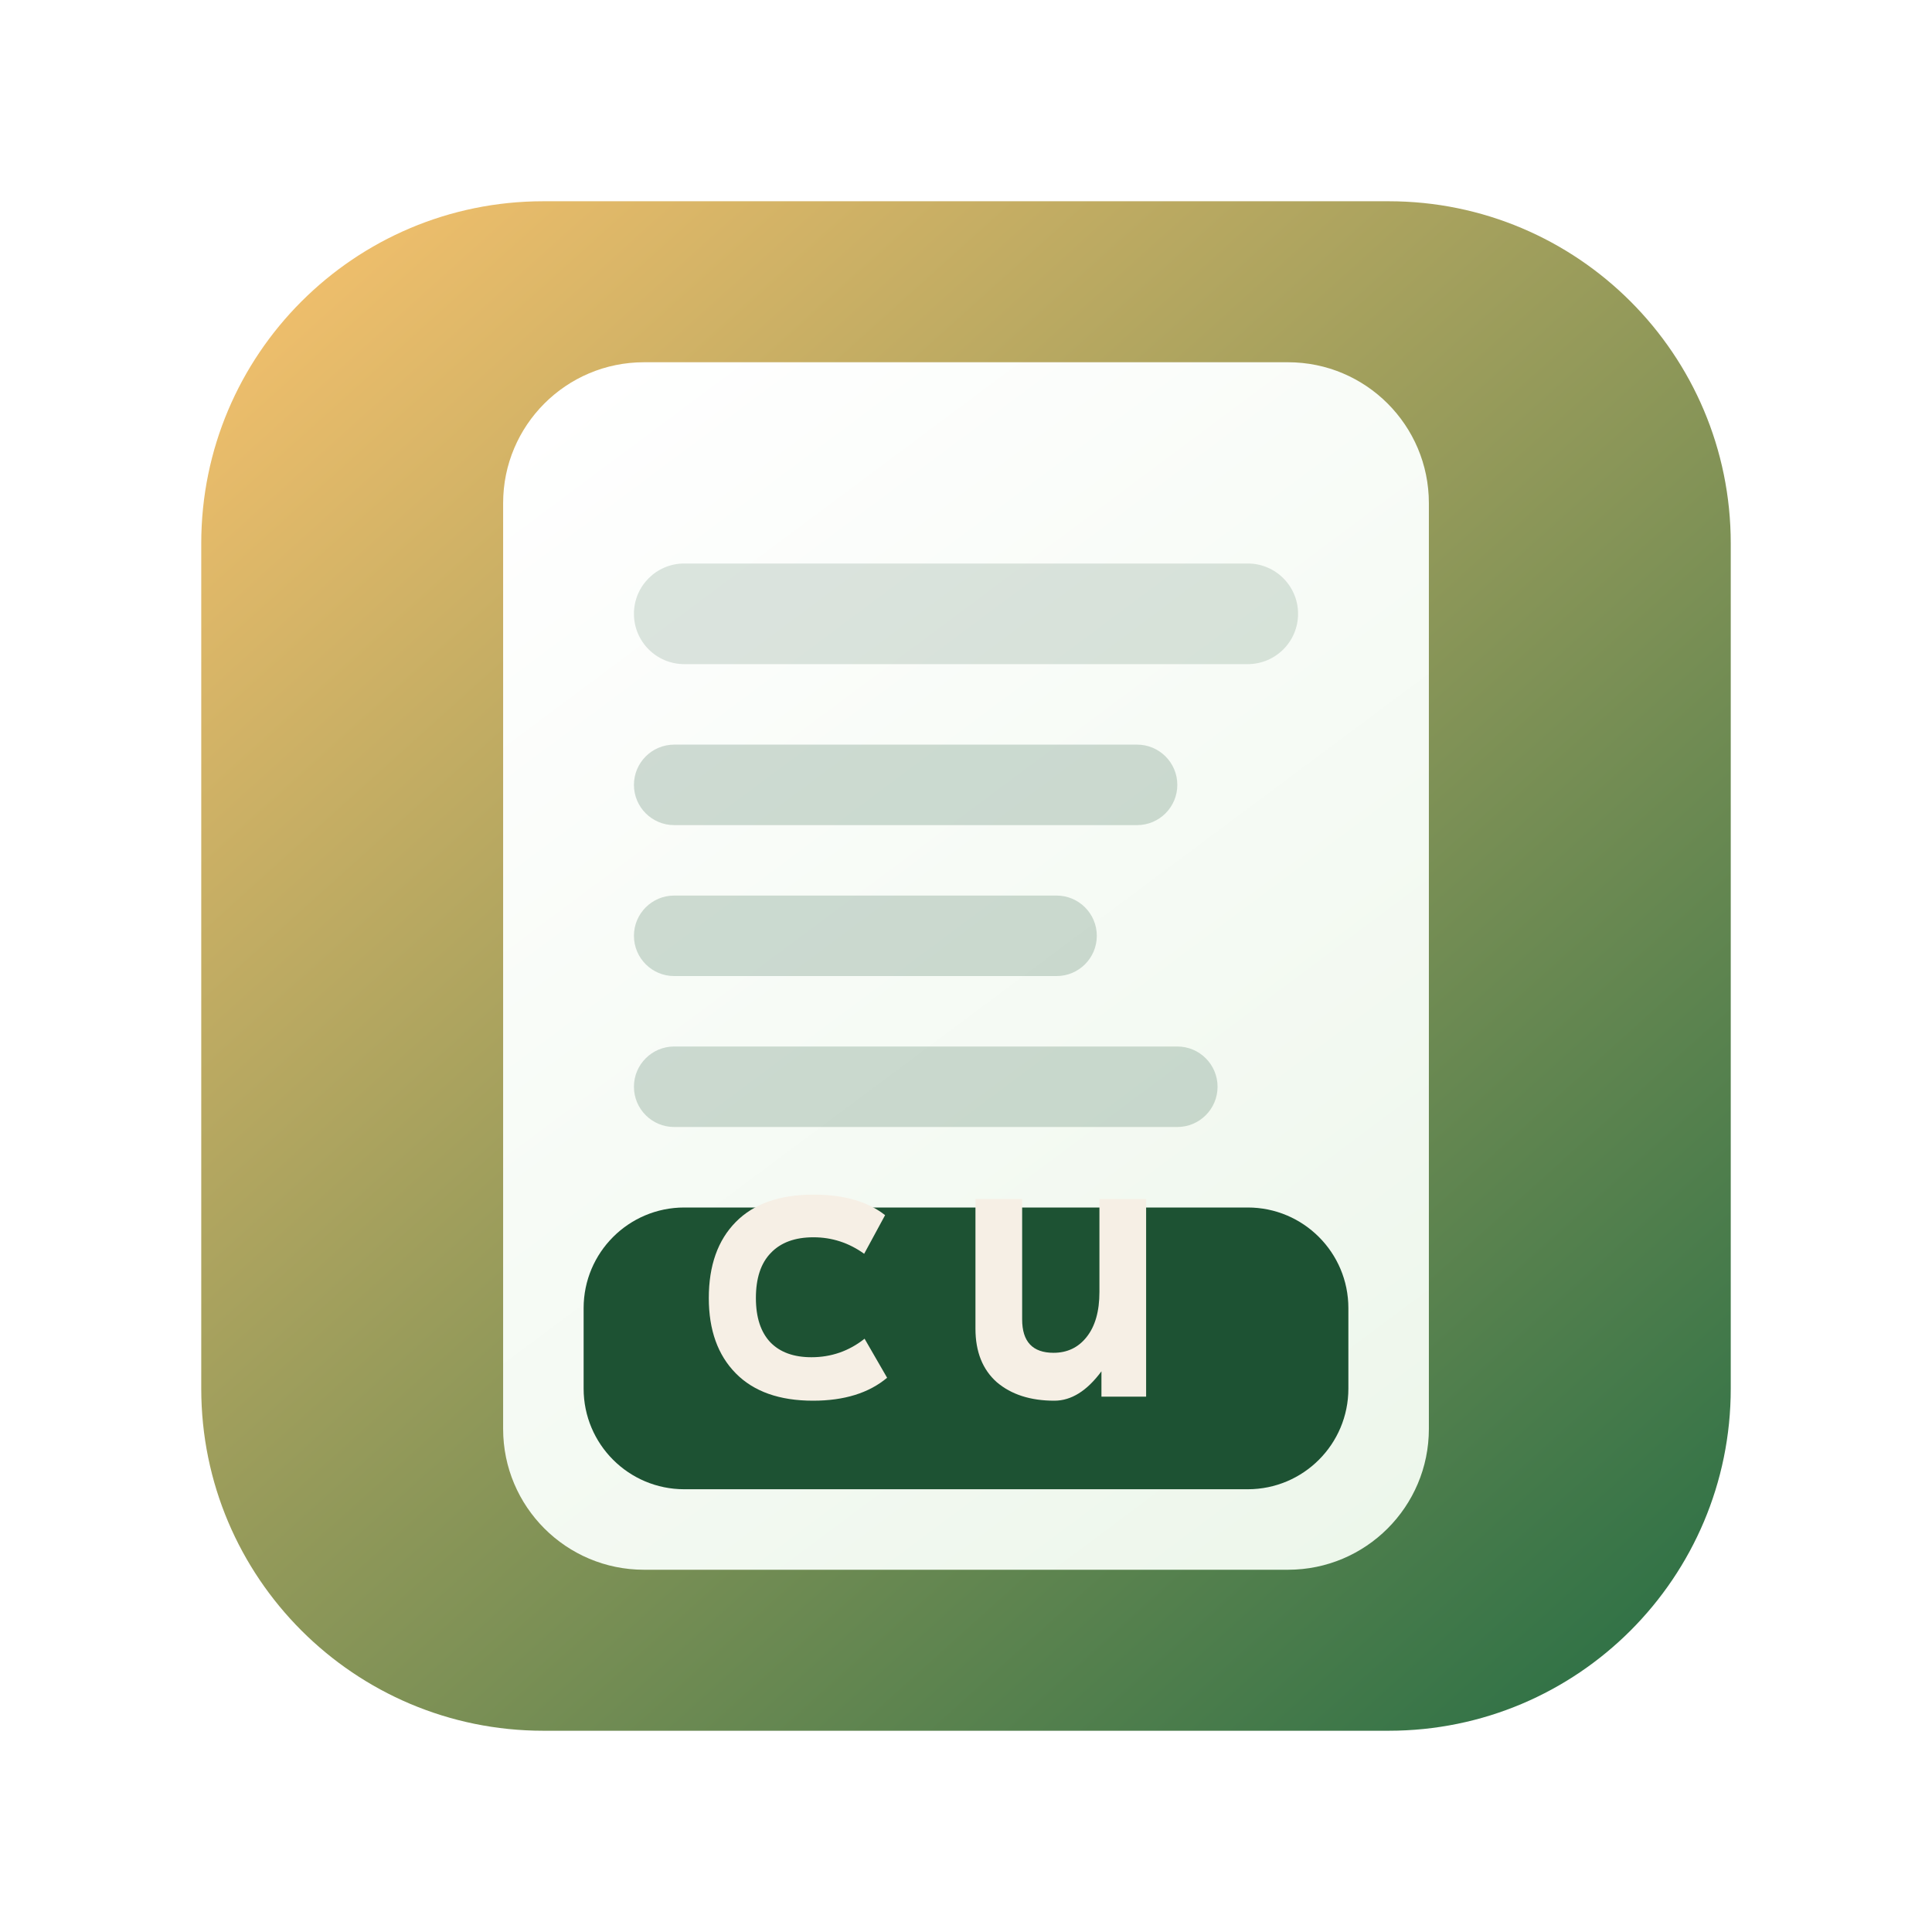
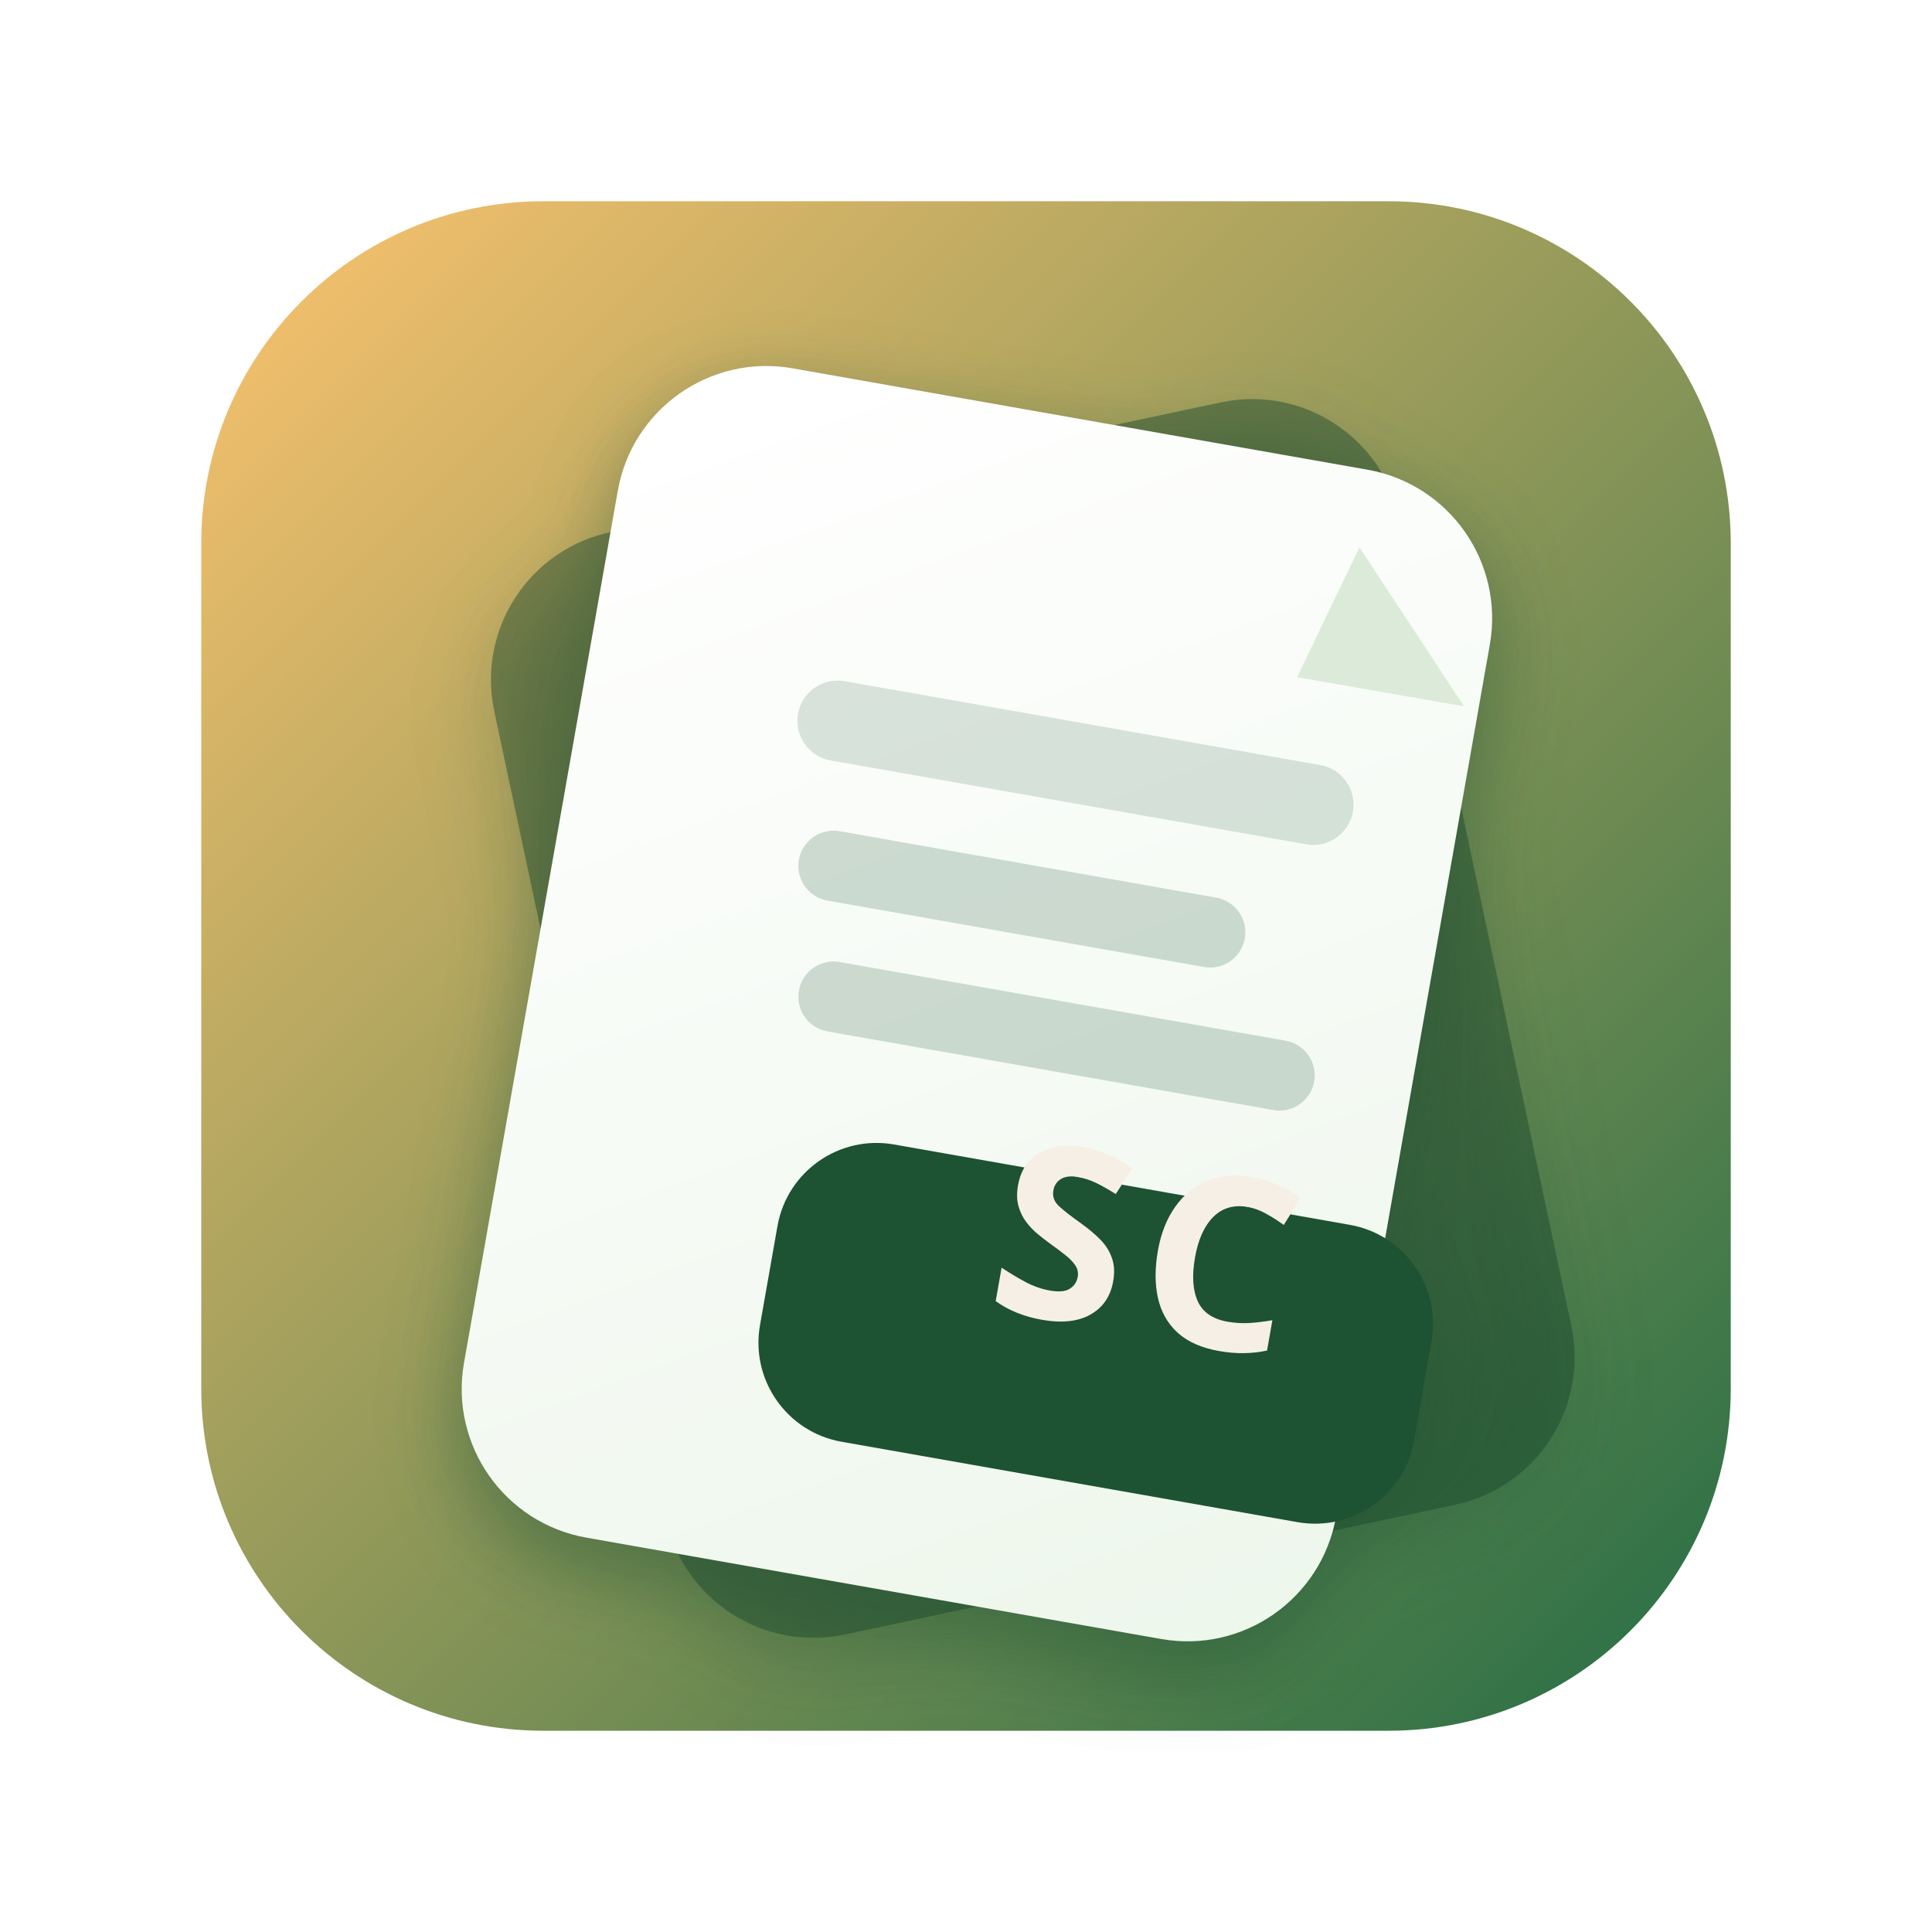
<svg xmlns="http://www.w3.org/2000/svg" width="192" height="192" viewBox="0 0 192 192" fill="none">
  <defs>
-     <linearGradient id="sheetCardsGradient" x1="28" y1="20" x2="165" y2="172" gradientUnits="userSpaceOnUse">
+     <linearGradient id="sheetCardsGradient" x1="24" y1="24" x2="168" y2="168" gradientUnits="userSpaceOnUse">
      <stop stop-color="#F6C16D" />
      <stop offset="1" stop-color="#296F45" />
    </linearGradient>
-     <linearGradient id="sheetCardsPaper" x1="55" y1="40" x2="143" y2="158" gradientUnits="userSpaceOnUse">
+     <linearGradient id="sheetCardsPaper" x1="72" y1="36" x2="146" y2="164" gradientUnits="userSpaceOnUse">
      <stop stop-color="#FFFFFF" />
      <stop offset="1" stop-color="#ECF6EA" />
    </linearGradient>
+     <filter id="cardShadow" x="34" y="20" width="130" height="154" filterUnits="userSpaceOnUse" color-interpolation-filters="sRGB">
+       <feOffset dy="3" />
+       <feGaussianBlur stdDeviation="4" />
+       <feColorMatrix type="matrix" values="0 0 0 0 0.114 0 0 0 0 0.322 0 0 0 0 0.2 0 0 0 0.28 0" />
+       <feBlend mode="normal" in2="BackgroundImageFix" result="effect1_dropShadow_1_1" />
+       <feBlend mode="normal" in="SourceGraphic" in2="effect1_dropShadow_1_1" result="shape" />
+     </filter>
  </defs>
  <rect x="20" y="20" width="152" height="152" rx="34" fill="url(#sheetCardsGradient)" />
-   <rect x="50" y="36" width="92" height="120" rx="14" fill="url(#sheetCardsPaper)" />
-   <rect x="63" y="56" width="66" height="10" rx="5" fill="#1D5233" fill-opacity="0.15" />
-   <rect x="63" y="74" width="54" height="8" rx="4" fill="#1D5233" fill-opacity="0.2" />
-   <rect x="63" y="89" width="46" height="8" rx="4" fill="#1D5233" fill-opacity="0.2" />
-   <rect x="63" y="104" width="58" height="8" rx="4" fill="#1D5233" fill-opacity="0.2" />
-   <rect x="58" y="120" width="76" height="28" rx="10" fill="#1D5233" />
-   <path d="M80.8 139.2C77.467 139.2 74.907 138.293 73.12 136.48C71.333 134.667 70.44 132.173 70.44 129C70.44 125.773 71.333 123.253 73.12 121.44C74.907 119.627 77.48 118.72 80.84 118.72C83.853 118.72 86.227 119.4 87.96 120.76L85.88 124.6C84.36 123.507 82.68 122.96 80.84 122.96C79 122.96 77.587 123.48 76.6 124.52C75.613 125.533 75.12 127.027 75.12 129C75.12 130.92 75.6 132.387 76.56 133.4C77.52 134.387 78.88 134.88 80.64 134.88C82.613 134.88 84.373 134.267 85.92 133.04L88.16 136.92C86.347 138.44 83.893 139.2 80.8 139.2Z" fill="#F6EFE5" />
-   <path d="M104.78 139.2C102.406 139.2 100.5 138.587 99.06 137.36C97.647 136.107 96.94 134.333 96.94 132.04V119.16H101.58V131.12C101.58 133.333 102.62 134.44 104.7 134.44C106.06 134.44 107.153 133.92 107.98 132.88C108.833 131.813 109.26 130.32 109.26 128.4V119.16H113.9V138.8H109.46V136.28C108.02 138.227 106.46 139.2 104.78 139.2Z" fill="#F6EFE5" />
+   <g filter="url(#cardShadow)">
+     <rect x="46" y="56" width="92" height="112" rx="15" transform="rotate(-12 46 56)" fill="#18452C" fill-opacity="0.45" />
+     <rect x="64" y="34" width="88" height="118" rx="15" transform="rotate(10 64 34)" fill="url(#sheetCardsPaper)" />
+     <path d="M135.1 54.4L145.5 70.2L128.9 67.3L135.1 54.4Z" fill="#DCEBD9" />
+     <rect x="80" y="67" width="56" height="8" rx="4" transform="rotate(10 80 67)" fill="#1D5233" fill-opacity="0.16" />
+     <rect x="80" y="82" width="45" height="7" rx="3.5" transform="rotate(10 80 82)" fill="#1D5233" fill-opacity="0.2" />
+     <rect x="80" y="95" width="52" height="7" rx="3.5" transform="rotate(10 80 95)" fill="#1D5233" fill-opacity="0.2" />
+     <rect x="79" y="112" width="66" height="30" rx="10" transform="rotate(10 79 112)" fill="#1D5233" />
+     <text x="112.5" y="132.5" transform="rotate(10 112.5 132.5)" text-anchor="middle" fill="#F6EFE5" font-family="Manrope, Segoe UI, sans-serif" font-size="24" font-weight="800" letter-spacing="1.5">SC</text>
+   </g>
</svg>
